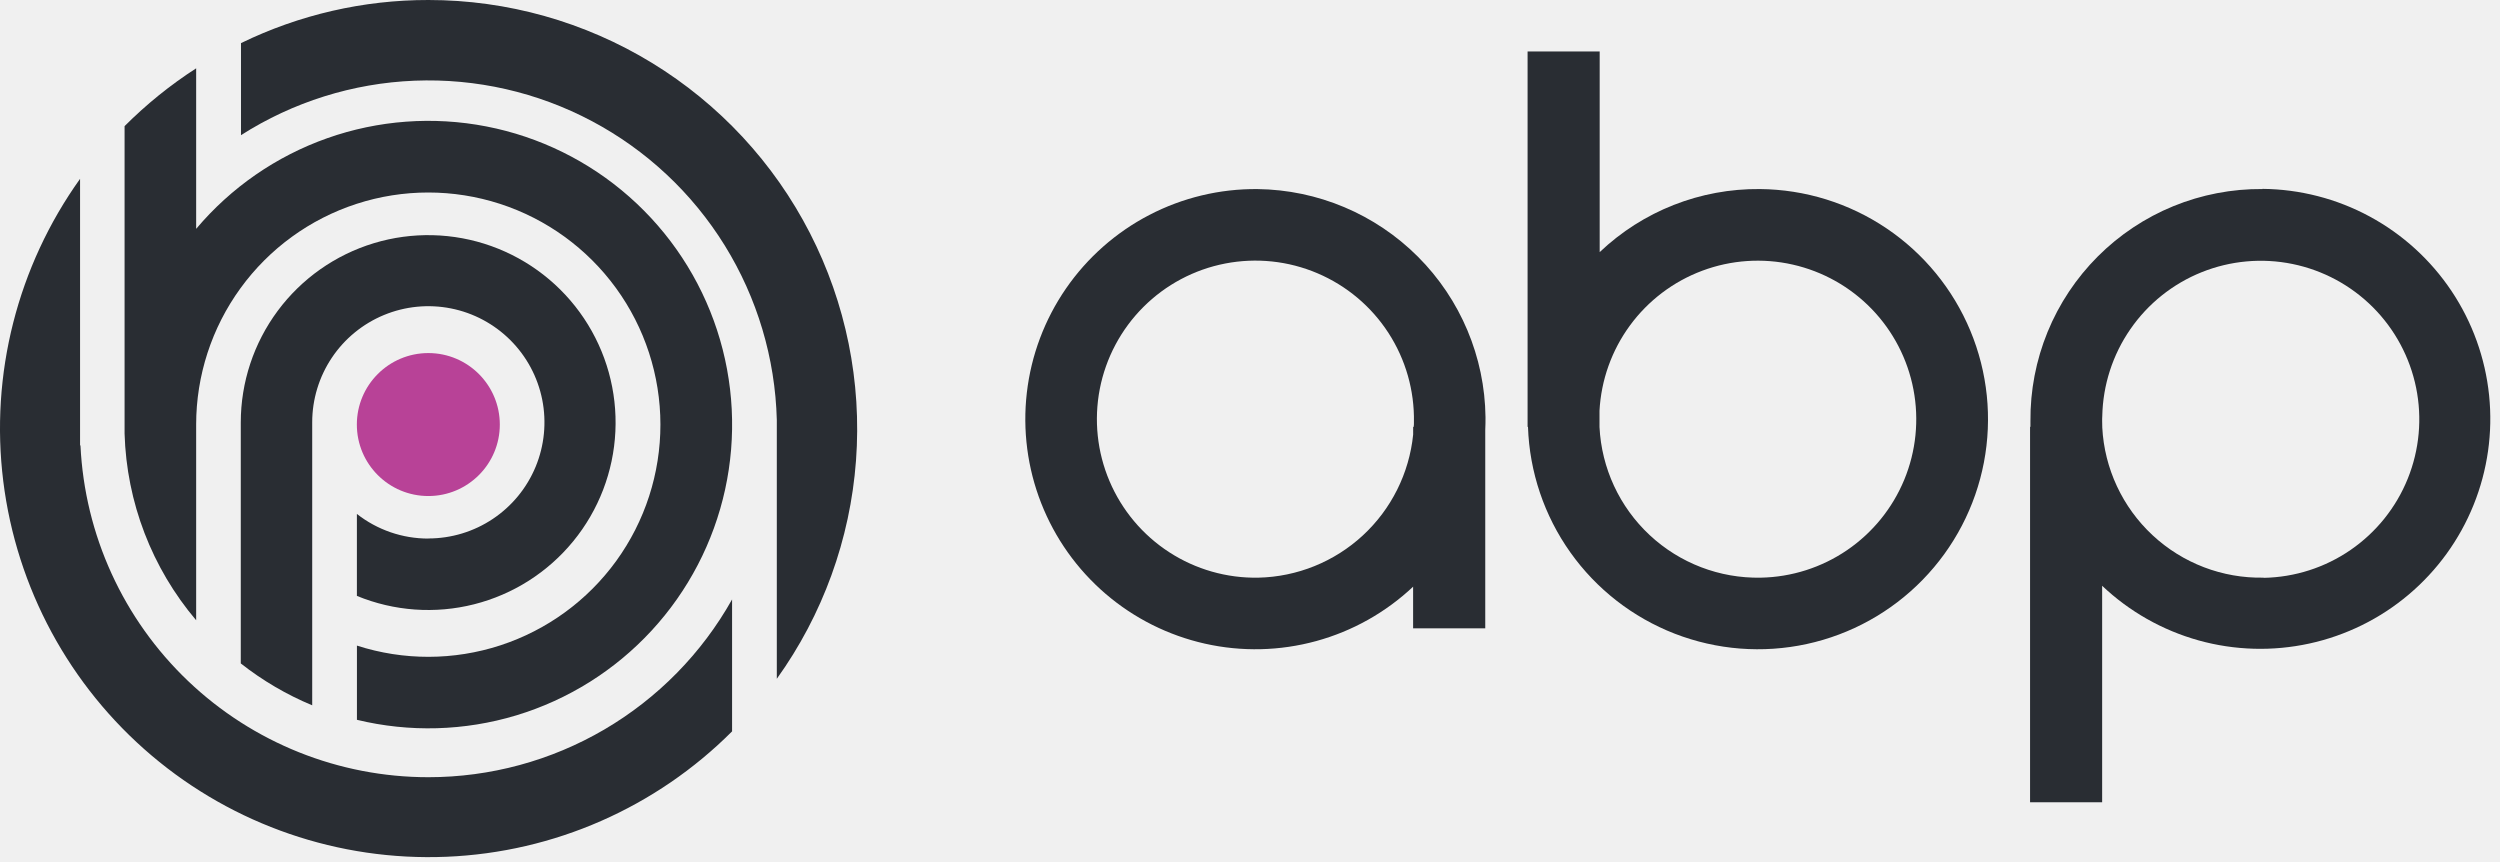
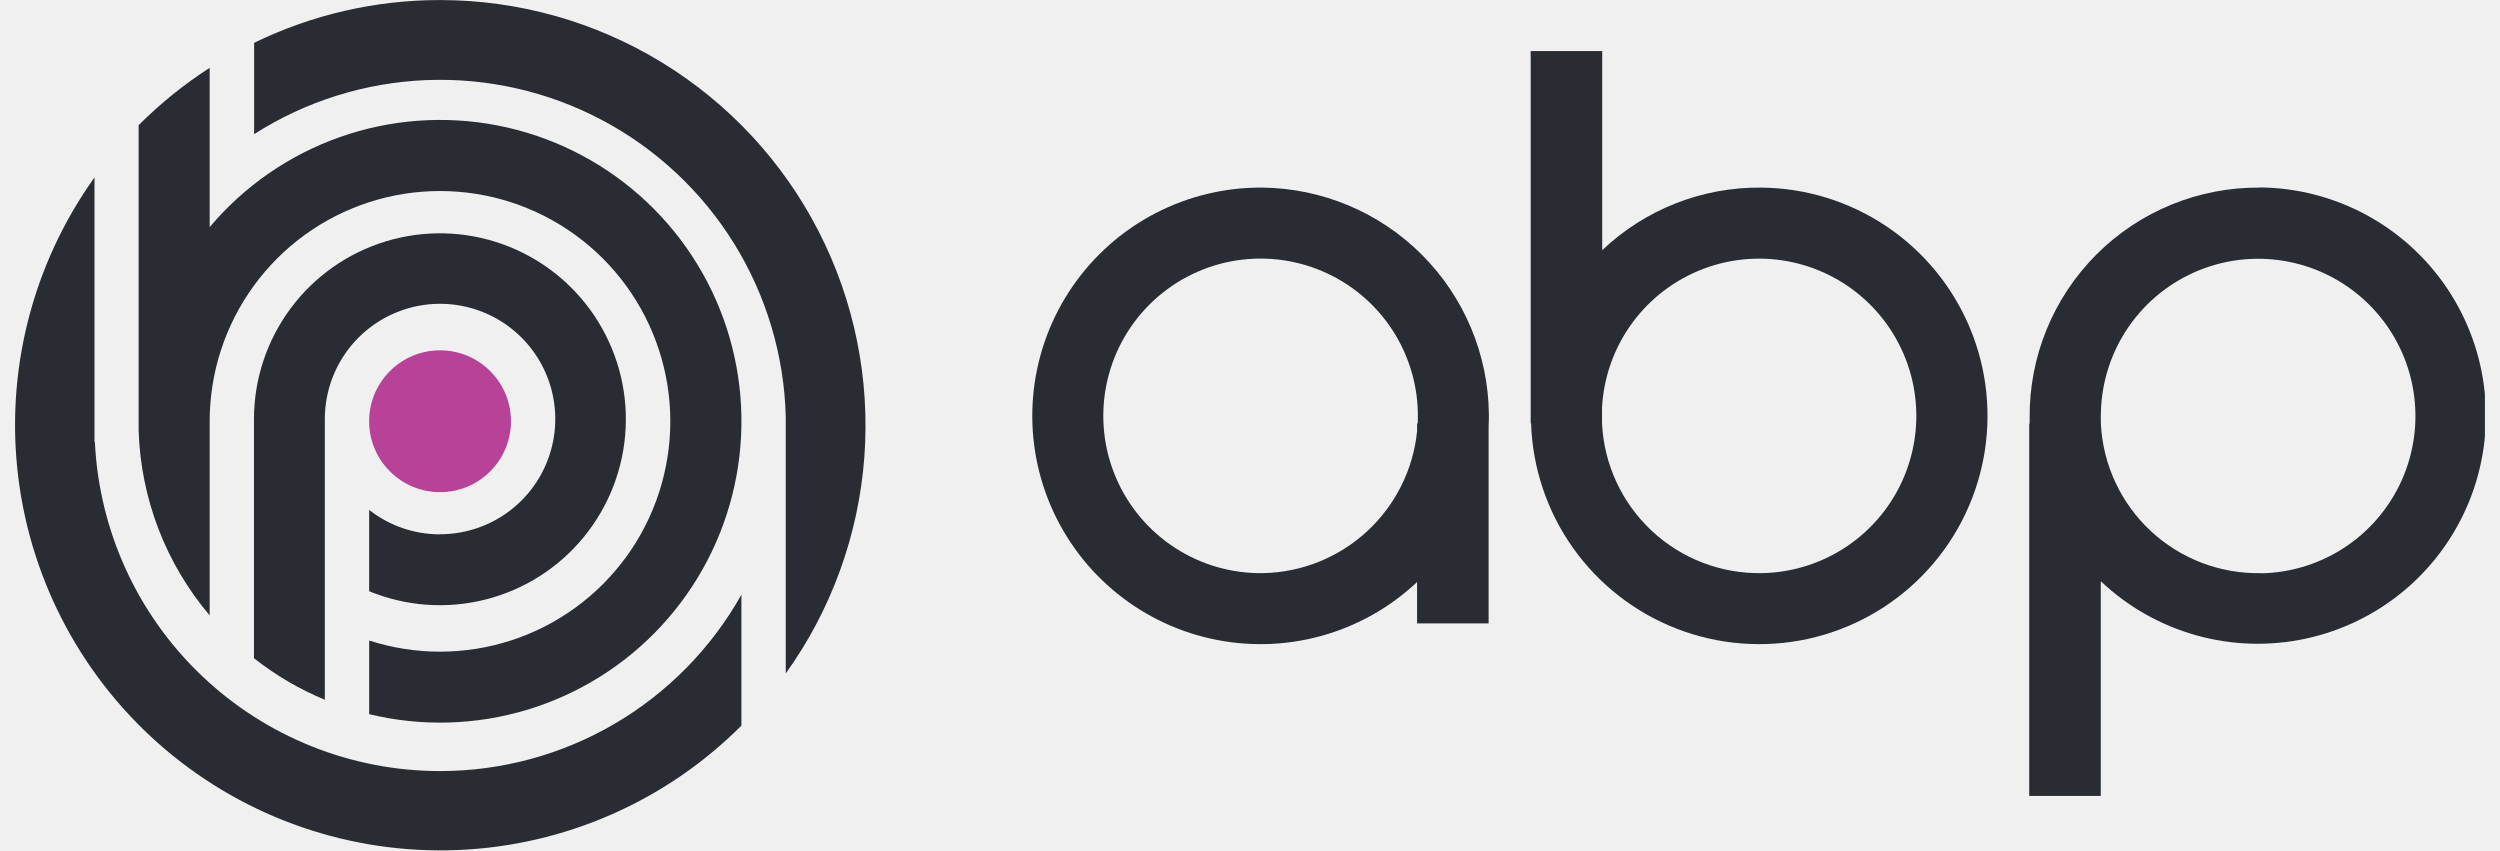
- <svg xmlns="http://www.w3.org/2000/svg" width="119" height="41" viewBox="0 0 119 41" fill="none">
-   <path d="M20.389 23.611C22.267 23.611 23.791 22.088 23.791 20.209C23.791 18.33 22.267 16.806 20.389 16.806C18.51 16.806 16.986 18.33 16.986 20.209C16.986 22.088 18.51 23.611 20.389 23.611Z" fill="#B84297" />
-   <path d="M59.853 9C58.062 8.984 56.294 9.408 54.705 10.234C53.116 11.06 51.753 12.264 50.737 13.739C49.721 15.214 49.082 16.916 48.877 18.696C48.672 20.475 48.906 22.278 49.559 23.946C50.212 25.614 51.264 27.096 52.623 28.263C53.983 29.43 55.607 30.245 57.355 30.638C59.102 31.031 60.919 30.989 62.647 30.516C64.375 30.044 65.96 29.154 67.264 27.926V29.91H70.698V20.472C70.707 20.269 70.712 20.064 70.71 19.858C70.676 16.989 69.521 14.247 67.492 12.218C65.464 10.189 62.722 9.034 59.853 9ZM59.9 27.497C58.396 27.526 56.917 27.104 55.654 26.285C54.392 25.467 53.403 24.29 52.814 22.905C52.225 21.52 52.064 19.991 52.35 18.514C52.637 17.037 53.359 15.679 54.423 14.615C55.487 13.551 56.845 12.829 58.322 12.543C59.799 12.257 61.328 12.418 62.712 13.008C64.097 13.597 65.274 14.586 66.092 15.85C66.91 17.113 67.331 18.591 67.303 20.096C67.303 20.171 67.303 20.244 67.292 20.318H67.266V20.687C67.079 22.526 66.228 24.233 64.871 25.487C63.514 26.741 61.745 27.456 59.898 27.497H59.9Z" fill="#292D33" />
-   <path d="M83.773 8.999C80.937 8.971 78.201 10.047 76.145 12.001V2.45H72.713V20.318H72.732C72.804 22.463 73.504 24.54 74.747 26.291C75.989 28.041 77.718 29.388 79.719 30.164C81.721 30.94 83.906 31.111 86.003 30.655C88.101 30.199 90.018 29.137 91.517 27.6C93.016 26.064 94.03 24.121 94.434 22.012C94.838 19.904 94.613 17.724 93.788 15.742C92.963 13.76 91.574 12.065 89.793 10.866C88.013 9.667 85.919 9.018 83.773 8.999ZM83.815 27.497C81.854 27.535 79.955 26.807 78.522 25.468C77.088 24.129 76.233 22.284 76.136 20.325V19.557C76.213 18.09 76.717 16.677 77.586 15.492C78.454 14.307 79.65 13.402 81.026 12.887C82.402 12.372 83.898 12.27 85.331 12.594C86.764 12.917 88.072 13.652 89.093 14.708C90.114 15.764 90.805 17.096 91.08 18.539C91.356 19.982 91.204 21.474 90.644 22.832C90.083 24.19 89.138 25.355 87.925 26.184C86.712 27.013 85.284 27.469 83.815 27.497Z" fill="#292D33" />
-   <path d="M107.696 8.998C106.241 8.986 104.8 9.263 103.453 9.813C102.108 10.364 100.885 11.177 99.856 12.206C98.829 13.234 98.015 14.457 97.464 15.803C96.914 17.149 96.637 18.591 96.649 20.046C96.649 20.137 96.649 20.221 96.649 20.317H96.631V38.187H100.062V27.883C101.357 29.11 102.932 30.002 104.65 30.482C106.368 30.961 108.177 31.013 109.919 30.634C111.662 30.255 113.286 29.456 114.649 28.306C116.013 27.156 117.075 25.69 117.742 24.036C118.41 22.382 118.664 20.59 118.481 18.815C118.298 17.041 117.685 15.338 116.694 13.855C115.703 12.372 114.365 11.153 112.796 10.305C111.226 9.457 109.474 9.006 107.69 8.99L107.696 8.998ZM107.745 27.496C105.788 27.534 103.893 26.809 102.461 25.475C101.029 24.141 100.17 22.303 100.068 20.349V20.317C100.068 20.142 100.055 19.979 100.068 19.808C100.098 18.328 100.562 16.89 101.403 15.672C102.243 14.454 103.423 13.51 104.796 12.958C106.17 12.406 107.675 12.269 109.125 12.566C110.575 12.863 111.905 13.579 112.951 14.626C113.997 15.674 114.711 17.005 115.007 18.456C115.302 19.906 115.164 21.411 114.61 22.783C114.057 24.156 113.111 25.335 111.892 26.175C110.674 27.015 109.235 27.477 107.756 27.505L107.745 27.496Z" fill="#292D33" />
-   <path d="M20.392 8.96673e-06C17.301 -0.003 14.25 0.699 11.471 2.052V6.434C13.947 4.853 16.798 3.959 19.733 3.841C22.669 3.724 25.582 4.389 28.177 5.767C30.771 7.145 32.953 9.188 34.499 11.686C36.044 14.184 36.899 17.048 36.976 19.985V32.311C39.164 29.261 40.469 25.666 40.746 21.922C41.024 18.178 40.264 14.43 38.55 11.09C36.836 7.75 34.234 4.948 31.03 2.992C27.826 1.035 24.145 -0 20.392 8.96673e-06Z" fill="#292D33" />
-   <path d="M20.39 36.995C16.129 36.995 12.032 35.354 8.949 32.413C5.866 29.473 4.033 25.458 3.83 21.201H3.811V8.513C0.83 12.681 -0.475 17.817 0.155 22.902C0.786 27.987 3.306 32.649 7.215 35.962C11.124 39.274 16.136 40.995 21.255 40.782C26.374 40.57 31.226 38.439 34.847 34.813V28.533C33.406 31.1 31.306 33.237 28.766 34.725C26.225 36.212 23.334 36.995 20.39 36.995Z" fill="#292D33" />
-   <path d="M20.389 25.636C19.156 25.637 17.959 25.224 16.988 24.464V28.365C18.757 29.093 20.713 29.233 22.567 28.764C24.422 28.295 26.076 27.243 27.287 25.762C28.498 24.282 29.201 22.451 29.292 20.54C29.384 18.63 28.859 16.74 27.795 15.151C26.731 13.561 25.184 12.356 23.383 11.712C21.582 11.069 19.621 11.021 17.791 11.577C15.961 12.132 14.358 13.261 13.218 14.797C12.078 16.334 11.462 18.195 11.461 20.108V31.579C12.498 32.395 13.642 33.066 14.861 33.573V20.103C14.861 19.009 15.186 17.941 15.793 17.032C16.4 16.123 17.264 15.414 18.273 14.996C19.284 14.577 20.395 14.468 21.467 14.681C22.539 14.894 23.524 15.421 24.297 16.194C25.07 16.967 25.597 17.952 25.81 19.024C26.023 20.097 25.914 21.208 25.496 22.218C25.077 23.229 24.369 24.092 23.46 24.699C22.551 25.307 21.482 25.631 20.389 25.631V25.636Z" fill="#292D33" />
-   <path d="M9.337 29.524V20.209C9.338 17.876 10.077 15.604 11.449 13.717C12.82 11.83 14.753 10.425 16.971 9.704C19.19 8.983 21.579 8.983 23.798 9.703C26.016 10.423 27.95 11.827 29.322 13.713C30.694 15.599 31.434 17.872 31.436 20.204C31.438 22.537 30.702 24.811 29.334 26.699C27.965 28.588 26.033 29.995 23.816 30.719C21.599 31.443 19.209 31.447 16.99 30.73V34.263C19.493 34.869 22.112 34.796 24.577 34.051C27.041 33.305 29.262 31.915 31.01 30.023C32.758 28.132 33.968 25.808 34.517 23.292C35.066 20.776 34.932 18.158 34.131 15.711C33.33 13.264 31.889 11.075 29.958 9.37C28.028 7.666 25.677 6.509 23.149 6.018C20.621 5.527 18.008 5.72 15.58 6.577C13.152 7.434 10.997 8.924 9.337 10.893V6.17V3.252C8.106 4.045 6.964 4.968 5.93 6.004V20.643C6.026 23.904 7.228 27.036 9.337 29.524Z" fill="#292D33" />
+ <svg xmlns="http://www.w3.org/2000/svg" width="147" height="50" viewBox="0 0 147 50" fill="none">
+   <g clip-path="url(#clip0_7065_14314)">
+     <path d="M25.875 28.939C28.178 28.939 30.045 27.072 30.045 24.77C30.045 22.466 28.178 20.6 25.875 20.6C23.572 20.6 21.705 22.466 21.705 24.77C21.705 27.072 23.572 28.939 25.875 28.939Z" fill="#B84297" />
+     <path d="M74.239 11.031C72.044 11.011 69.878 11.531 67.93 12.543C65.982 13.556 64.312 15.031 63.067 16.839C61.822 18.647 61.039 20.733 60.787 22.913C60.535 25.094 60.822 27.304 61.623 29.348C62.423 31.392 63.713 33.209 65.379 34.639C67.044 36.068 69.036 37.068 71.177 37.549C73.319 38.031 75.547 37.979 77.664 37.4C79.782 36.82 81.725 35.73 83.323 34.225V36.657H87.531V25.09C87.542 24.842 87.549 24.591 87.546 24.338C87.505 20.822 86.089 17.461 83.603 14.975C81.116 12.488 77.756 11.072 74.239 11.031ZM74.297 33.7C72.453 33.735 70.641 33.218 69.094 32.215C67.546 31.212 66.334 29.769 65.612 28.072C64.89 26.375 64.692 24.501 65.044 22.691C65.395 20.88 66.28 19.216 67.584 17.913C68.888 16.609 70.552 15.725 72.363 15.373C74.173 15.023 76.047 15.221 77.744 15.943C79.441 16.665 80.883 17.878 81.886 19.425C82.888 20.973 83.405 22.786 83.37 24.629C83.37 24.722 83.37 24.812 83.357 24.902H83.325V25.354C83.097 27.607 82.053 29.699 80.39 31.236C78.727 32.773 76.559 33.65 74.295 33.7H74.297Z" fill="#292D33" />
+     <path d="M103.56 11.031C100.084 10.995 96.73 12.315 94.21 14.71V3.004H90.004V24.901H90.028C90.115 27.531 90.974 30.076 92.496 32.221C94.019 34.367 96.138 36.017 98.591 36.968C101.044 37.919 103.722 38.128 106.293 37.57C108.864 37.011 111.214 35.709 113.051 33.826C114.888 31.943 116.131 29.562 116.626 26.978C117.121 24.394 116.846 21.722 115.835 19.294C114.823 16.865 113.121 14.787 110.938 13.318C108.756 11.849 106.19 11.053 103.56 11.031V11.031ZM103.611 33.7C101.207 33.746 98.88 32.854 97.124 31.213C95.367 29.572 94.318 27.311 94.2 24.91V24.91V23.969C94.294 22.171 94.912 20.44 95.976 18.988C97.041 17.536 98.507 16.426 100.193 15.795C101.879 15.164 103.713 15.039 105.469 15.435C107.226 15.832 108.828 16.733 110.08 18.027C111.331 19.321 112.178 20.953 112.516 22.721C112.853 24.49 112.667 26.318 111.98 27.983C111.294 29.647 110.136 31.075 108.649 32.09C107.162 33.106 105.411 33.665 103.611 33.7V33.7Z" fill="#292D33" />
+     <path d="M132.882 11.031C131.099 11.015 129.332 11.355 127.682 12.03C126.032 12.705 124.534 13.701 123.273 14.961C122.013 16.222 121.016 17.721 120.341 19.37C119.667 21.02 119.327 22.788 119.343 24.57C119.343 24.681 119.343 24.784 119.343 24.902H119.319V46.802H123.526V34.174C125.112 35.678 127.042 36.771 129.148 37.359C131.253 37.947 133.471 38.011 135.607 37.546C137.743 37.081 139.733 36.102 141.404 34.692C143.075 33.283 144.376 31.487 145.195 29.46C146.013 27.433 146.324 25.236 146.1 23.062C145.876 20.887 145.124 18.801 143.91 16.983C142.696 15.165 141.055 13.672 139.132 12.633C137.209 11.594 135.061 11.04 132.875 11.021L132.882 11.031ZM132.942 33.701C130.543 33.746 128.221 32.858 126.465 31.224C124.71 29.589 123.658 27.336 123.532 24.941V24.902C123.532 24.688 123.517 24.488 123.532 24.278C123.569 22.465 124.137 20.702 125.168 19.209C126.199 17.717 127.645 16.56 129.328 15.883C131.011 15.207 132.856 15.04 134.633 15.403C136.41 15.767 138.041 16.645 139.322 17.928C140.604 19.212 141.48 20.843 141.842 22.621C142.204 24.398 142.034 26.243 141.356 27.925C140.677 29.607 139.519 31.052 138.025 32.081C136.531 33.11 134.768 33.677 132.954 33.711L132.942 33.701Z" fill="#292D33" />
+     <path d="M25.876 0.003C22.088 -0.001 18.349 0.859 14.942 2.518V7.888C17.977 5.951 21.472 4.854 25.07 4.71C28.667 4.567 32.238 5.381 35.418 7.07C38.597 8.759 41.271 11.263 43.166 14.324C45.061 17.386 46.109 20.895 46.202 24.495V24.495V39.6C48.884 35.862 50.484 31.457 50.824 26.869C51.164 22.28 50.233 17.687 48.132 13.594C46.031 9.501 42.842 6.067 38.915 3.669C34.989 1.271 30.477 0.003 25.876 0.003V0.003Z" fill="#292D33" />
+     <path d="M25.876 45.339C20.654 45.339 15.632 43.328 11.853 39.724C8.074 36.121 5.827 31.2 5.579 25.984H5.556V10.435C1.902 15.542 0.302 21.836 1.075 28.068C1.848 34.3 4.937 40.014 9.728 44.073C14.519 48.133 20.662 50.242 26.936 49.981C33.21 49.72 39.157 47.109 43.595 42.666V34.969C41.828 38.115 39.255 40.734 36.141 42.557C33.027 44.379 29.484 45.34 25.876 45.339Z" fill="#292D33" />
+     <path d="M25.875 31.42C24.364 31.421 22.896 30.916 21.707 29.983V34.764C23.875 35.656 26.273 35.827 28.545 35.253C30.818 34.679 32.846 33.389 34.33 31.575C35.814 29.76 36.676 27.516 36.788 25.175C36.9 22.833 36.256 20.518 34.952 18.57C33.648 16.622 31.752 15.145 29.545 14.356C27.337 13.567 24.934 13.509 22.691 14.19C20.448 14.871 18.483 16.254 17.086 18.137C15.689 20.019 14.934 22.301 14.933 24.645V38.703C16.204 39.704 17.606 40.526 19.1 41.147V24.639C19.1 23.299 19.498 21.989 20.242 20.875C20.986 19.761 22.044 18.893 23.282 18.38C24.52 17.867 25.883 17.733 27.197 17.994C28.511 18.256 29.718 18.901 30.665 19.848C31.613 20.796 32.258 22.003 32.52 23.317C32.781 24.631 32.647 25.994 32.134 27.231C31.621 28.469 30.753 29.527 29.639 30.272C28.525 31.016 27.215 31.413 25.875 31.413V31.42Z" fill="#292D33" />
+     <path d="M12.329 36.185V24.769C12.33 21.91 13.236 19.125 14.917 16.813C16.597 14.5 18.967 12.779 21.686 11.895C24.404 11.012 27.333 11.011 30.052 11.894C32.771 12.776 35.141 14.496 36.823 16.808C38.505 19.12 39.412 21.905 39.414 24.763C39.417 27.622 38.515 30.408 36.837 32.723C35.159 35.038 32.792 36.762 30.075 37.649C27.357 38.537 24.428 38.541 21.708 37.662V41.993C24.776 42.736 27.986 42.646 31.007 41.732C34.028 40.819 36.75 39.115 38.892 36.797C41.034 34.479 42.518 31.631 43.19 28.547C43.863 25.463 43.699 22.256 42.717 19.257C41.735 16.257 39.969 13.575 37.603 11.486C35.237 9.398 32.355 7.979 29.257 7.377C26.159 6.775 22.956 7.012 19.98 8.062C17.004 9.113 14.363 10.939 12.329 13.353V7.564V3.988C10.82 4.96 9.42 6.09 8.152 7.361V25.301C8.271 29.297 9.743 33.135 12.329 36.185V36.185Z" fill="#292D33" />
+   </g>
+   <defs>
+     <clipPath id="clip0_7065_14314">
+       <rect width="145.226" height="50" fill="white" transform="translate(0.886719)" />
+     </clipPath>
+   </defs>
</svg>
